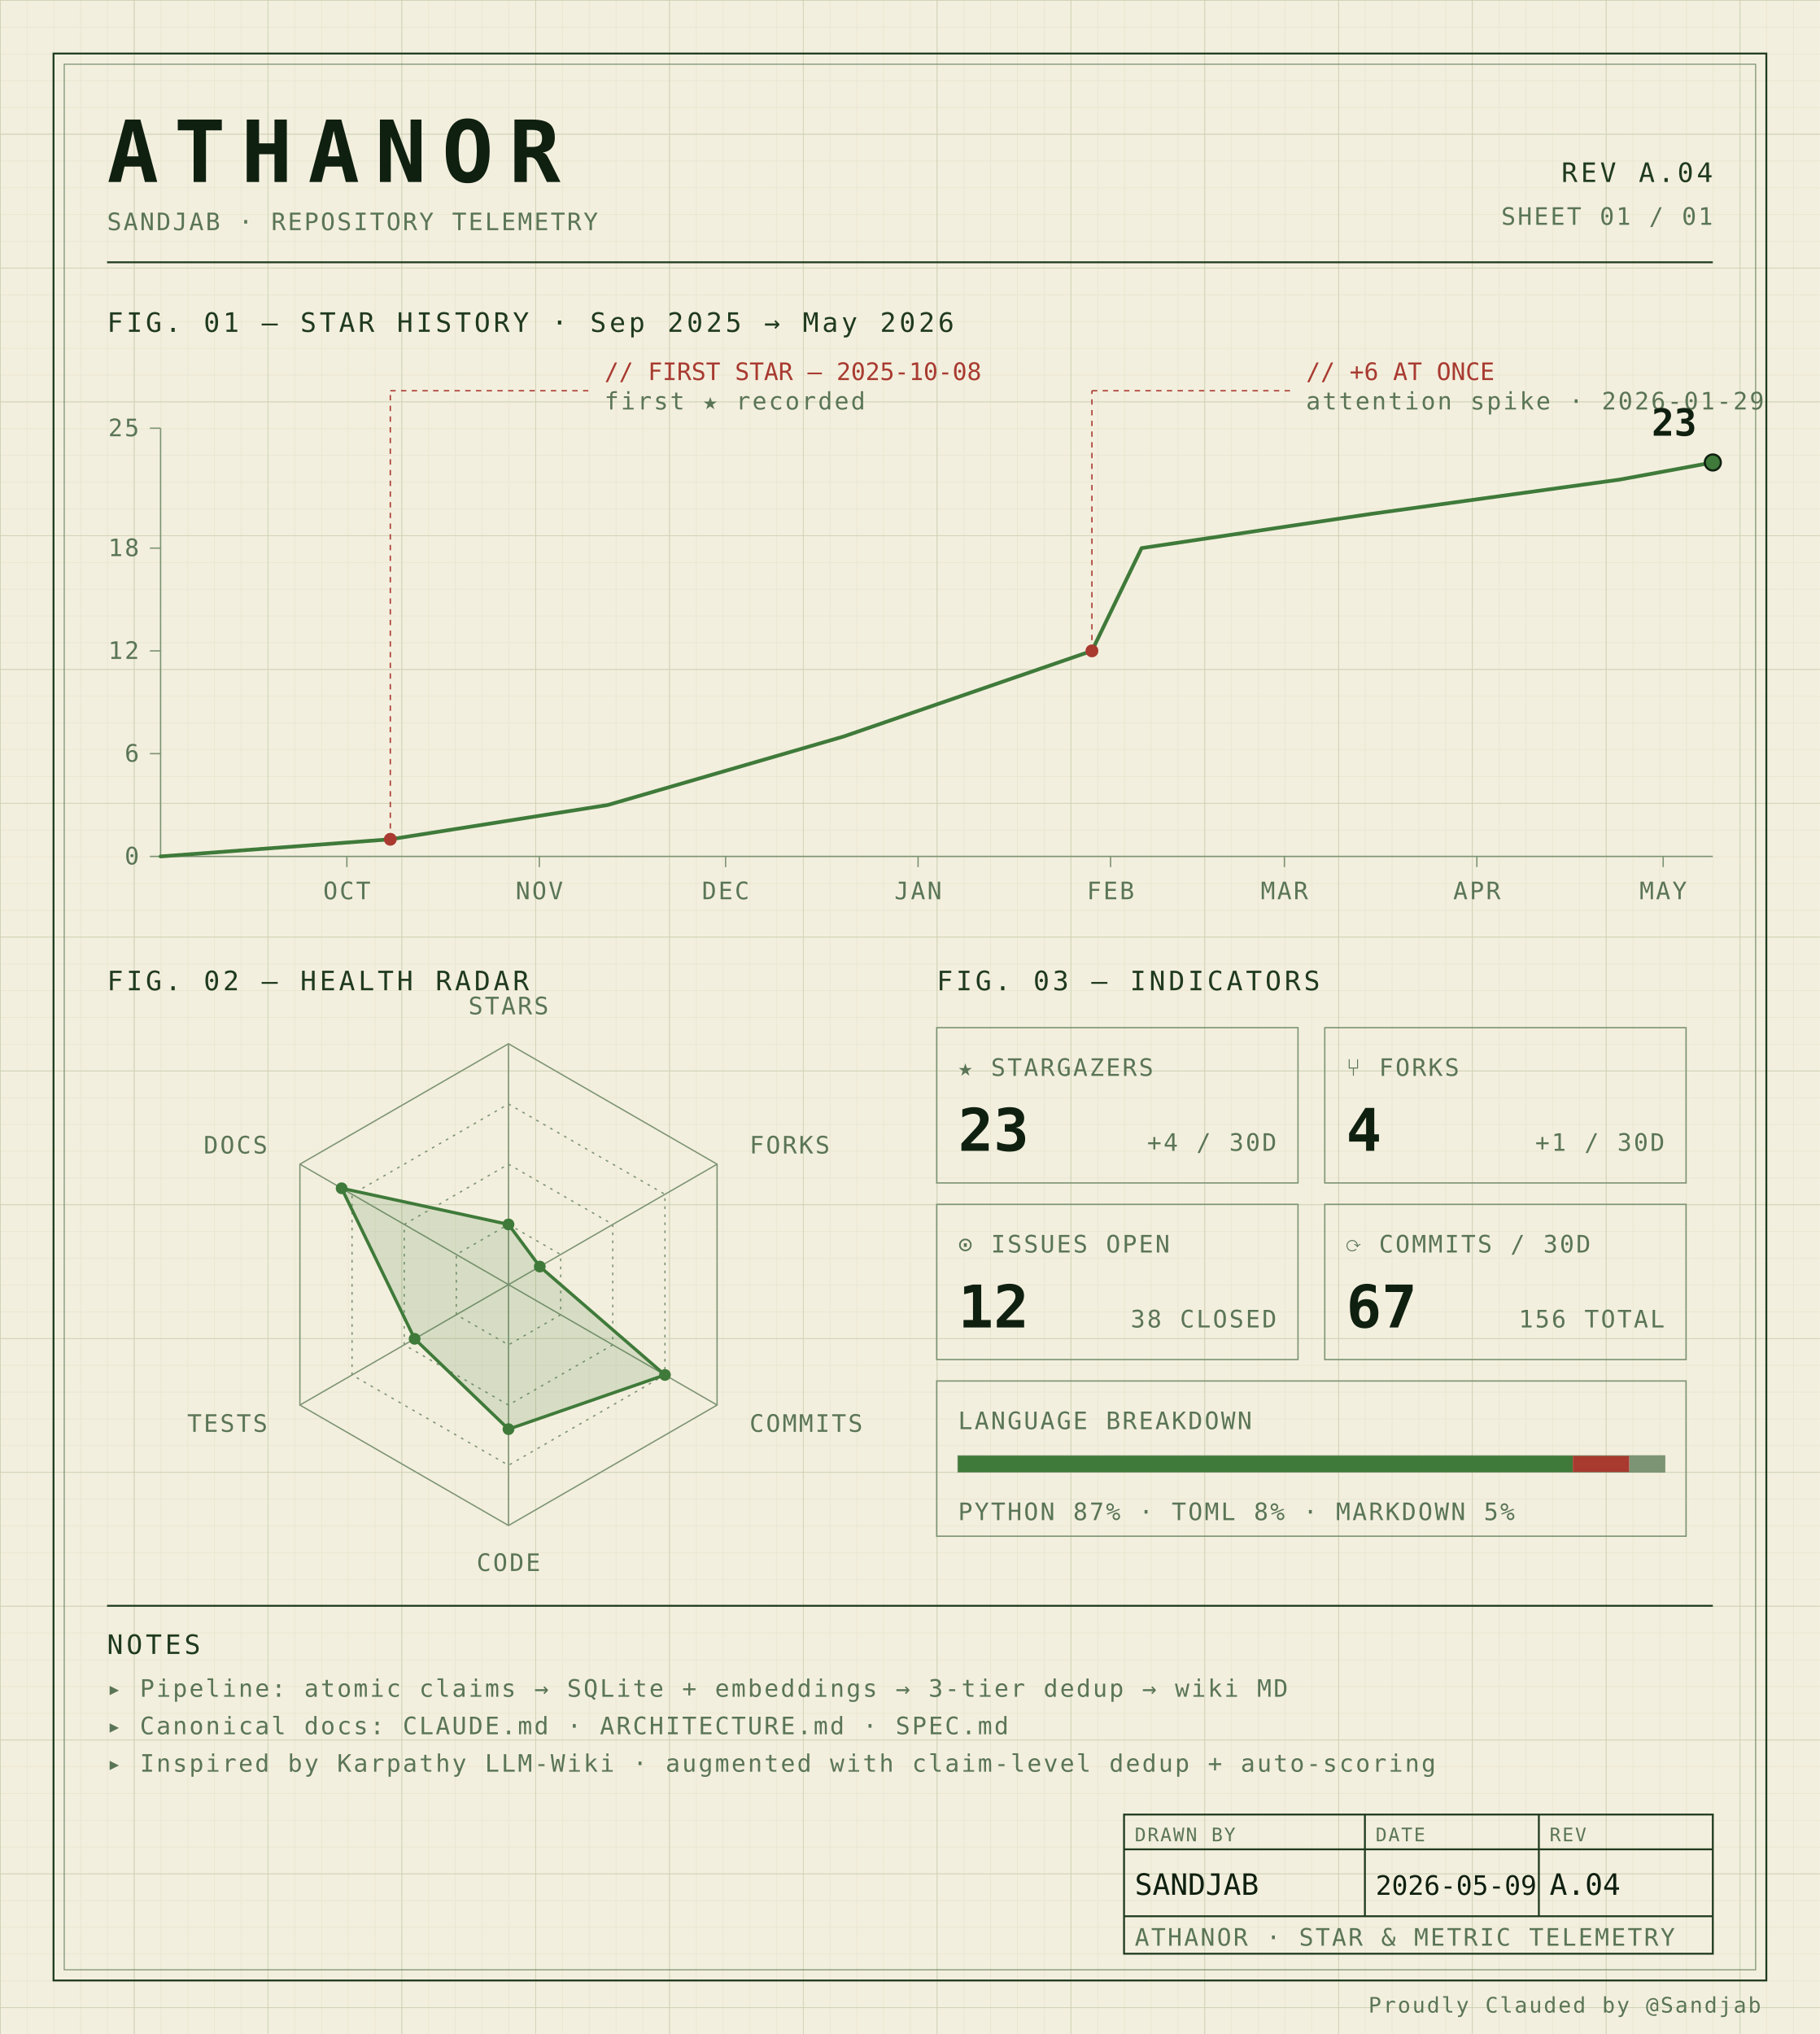
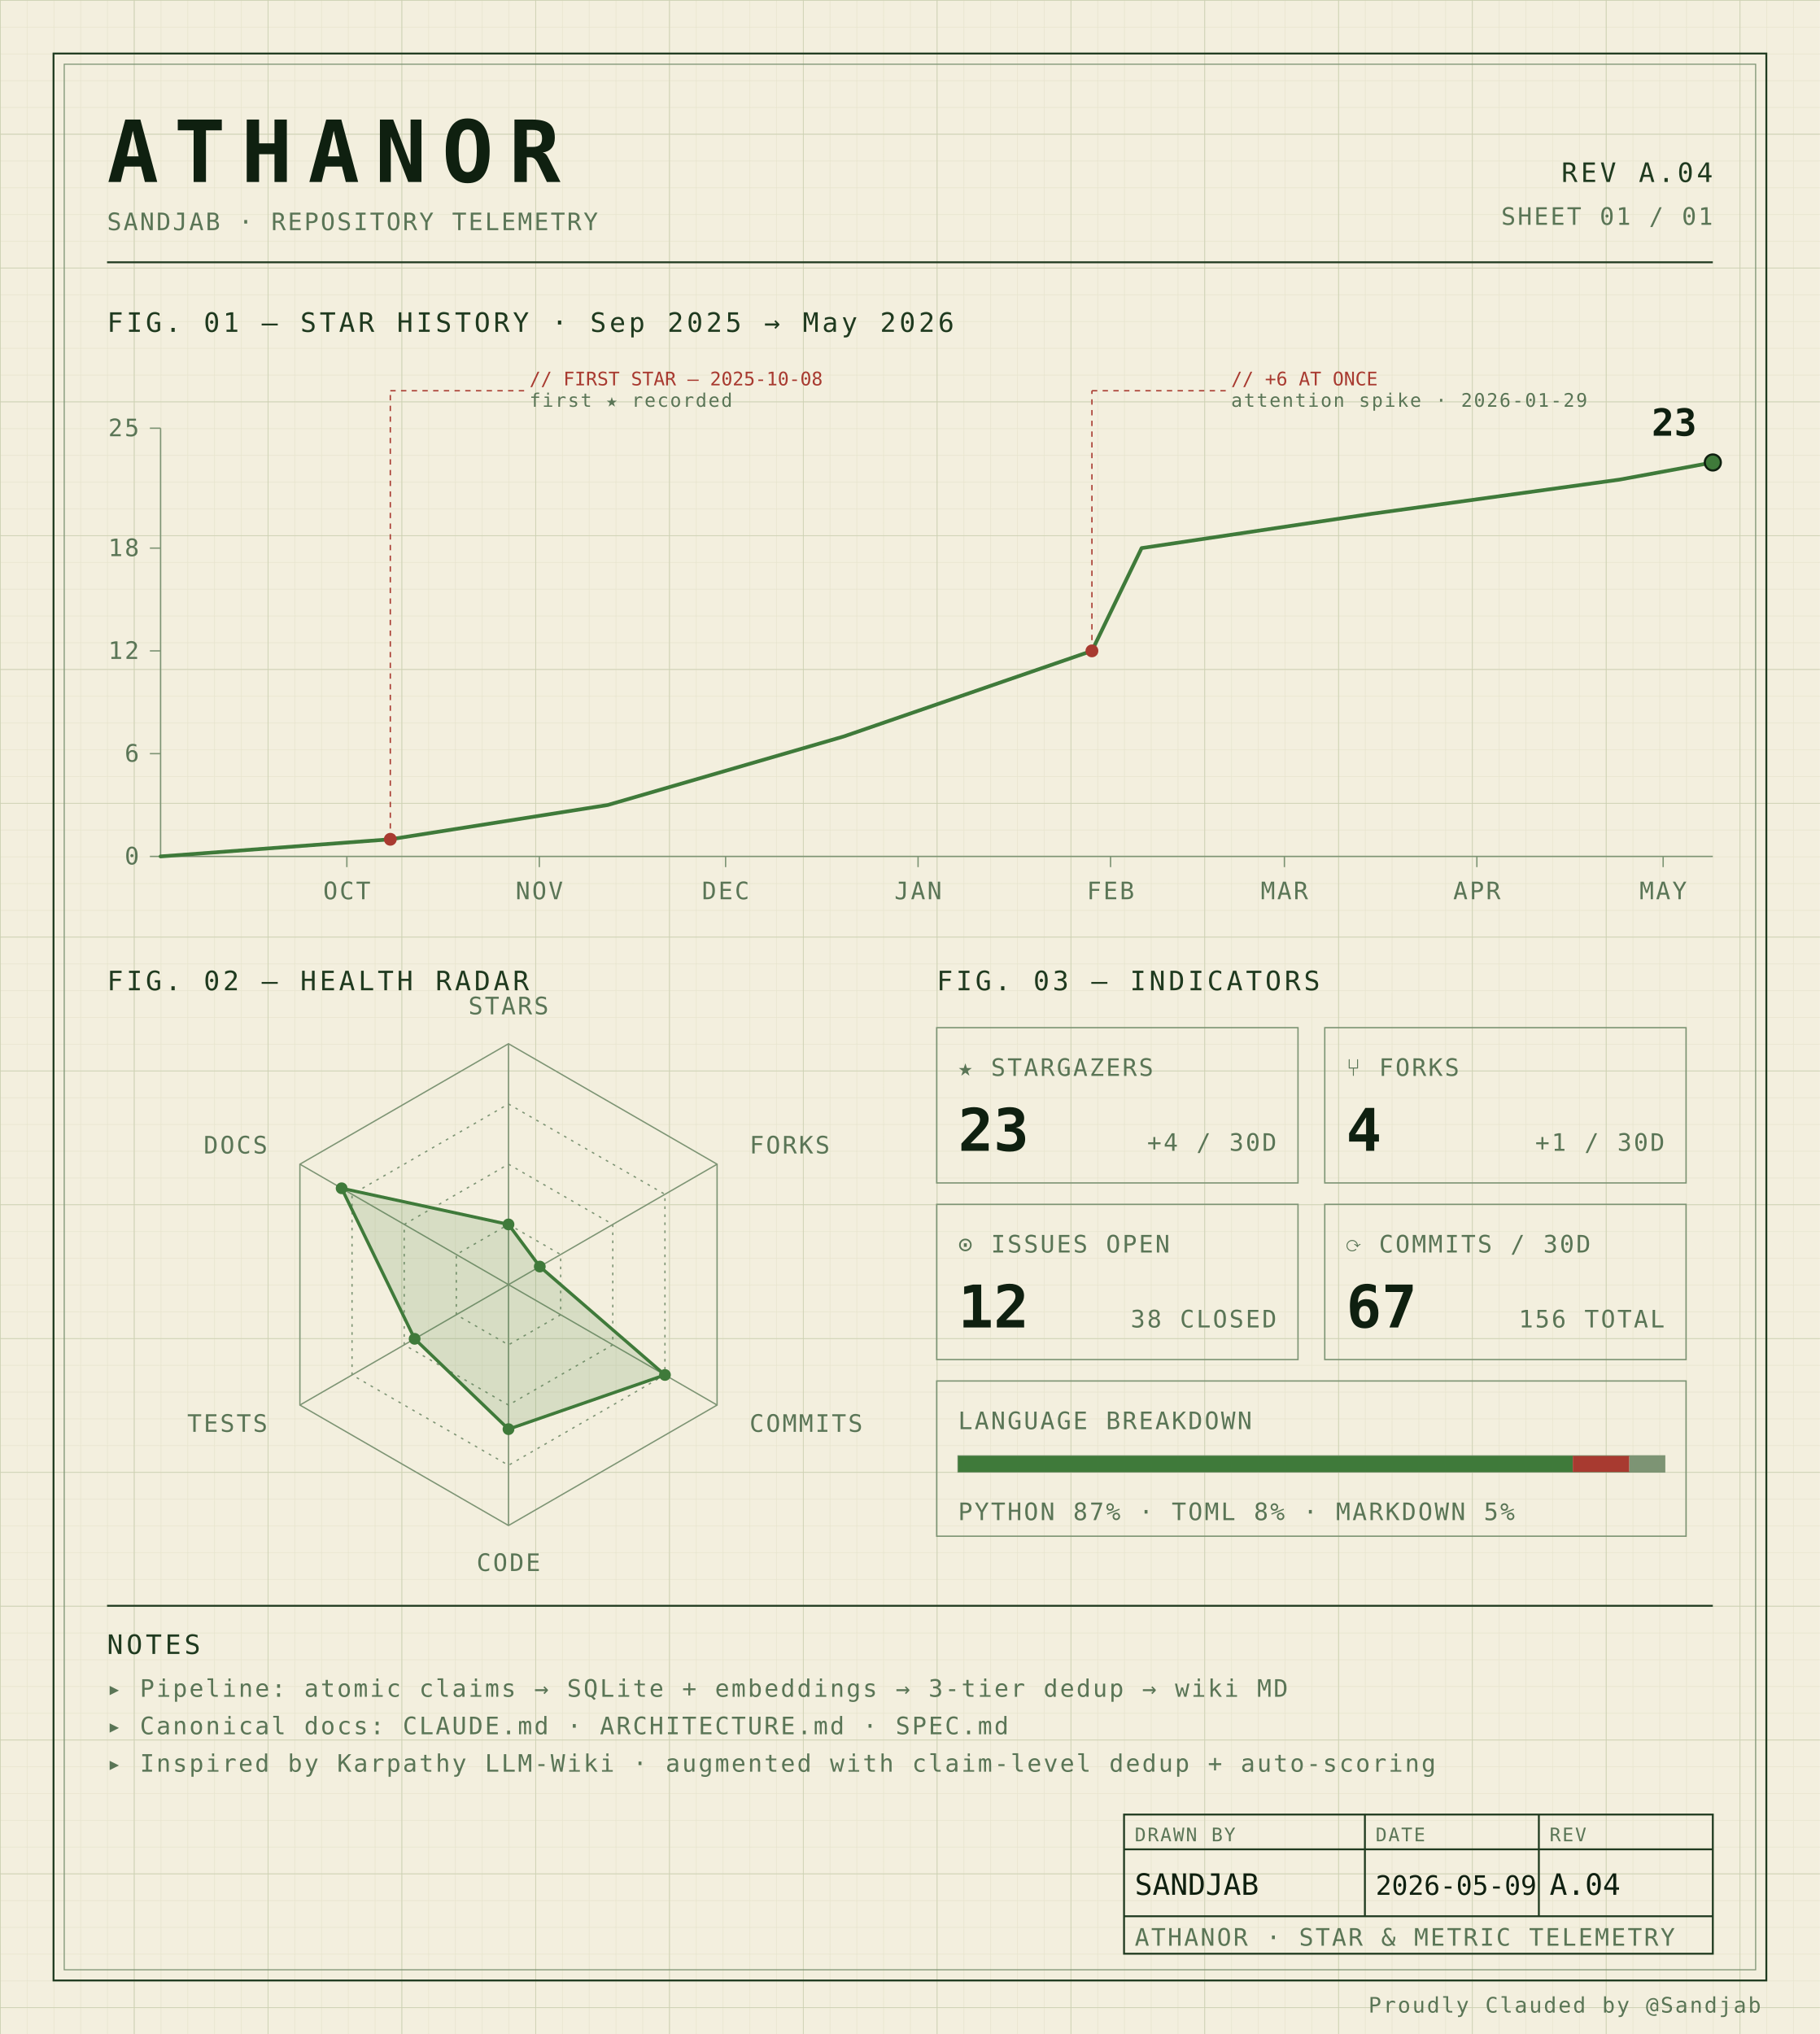
<svg xmlns="http://www.w3.org/2000/svg" width="100%" viewBox="0 0 680 760" role="img">
  <defs>
    <pattern id="grid-fine" width="10" height="10" patternUnits="userSpaceOnUse">
      <path d="M10 0H0V10" fill="none" stroke="#e6e3cc" stroke-width="0.4" />
    </pattern>
    <pattern id="grid-major" width="50" height="50" patternUnits="userSpaceOnUse">
      <path d="M50 0H0V50" fill="none" stroke="#cbd0b1" stroke-width="0.5" />
    </pattern>
  </defs>
  <rect x="0" y="0" width="680" height="760" fill="#f3efde" />
  <rect x="0" y="0" width="680" height="760" fill="url(#grid-fine)" />
  <rect x="0" y="0" width="680" height="760" fill="url(#grid-major)" />
  <rect x="20" y="20" width="640" height="720" fill="none" stroke="#1f3a1f" stroke-width="0.7" />
  <rect x="24" y="24" width="632" height="712" fill="none" stroke="#7d9474" stroke-width="0.4" />
  <text x="40" y="68" font-family="ui-monospace, 'SF Mono', 'JetBrains Mono', 'Cascadia Code', Consolas, monospace" font-size="32" font-weight="700" fill="#0f2010" text-anchor="start" letter-spacing="0.18em">ATHANOR</text>
  <text x="40" y="86" font-family="ui-monospace, 'SF Mono', 'JetBrains Mono', 'Cascadia Code', Consolas, monospace" font-size="9" font-weight="400" fill="#5a7556" text-anchor="start" letter-spacing="0.08em">SANDJAB · REPOSITORY TELEMETRY</text>
  <text x="640" y="68" font-family="ui-monospace, 'SF Mono', 'JetBrains Mono', 'Cascadia Code', Consolas, monospace" font-size="10" font-weight="400" fill="#1f3a1f" text-anchor="end" letter-spacing="0.12em">REV A.04</text>
  <text x="640" y="84" font-family="ui-monospace, 'SF Mono', 'JetBrains Mono', 'Cascadia Code', Consolas, monospace" font-size="9" font-weight="400" fill="#5a7556" text-anchor="end" letter-spacing="0.08em">SHEET 01 / 01</text>
  <line x1="40" y1="98" x2="640" y2="98" stroke="#1f3a1f" stroke-width="0.7" />
  <text x="40" y="124" font-family="ui-monospace, 'SF Mono', 'JetBrains Mono', 'Cascadia Code', Consolas, monospace" font-size="10" font-weight="400" fill="#1f3a1f" text-anchor="start" letter-spacing="0.12em">FIG. 01 — STAR HISTORY · Sep 2025 → May 2026</text>
  <line x1="60" y1="160" x2="60" y2="320" stroke="#7d9474" stroke-width="0.5" />
  <line x1="60" y1="320" x2="640" y2="320" stroke="#7d9474" stroke-width="0.5" />
  <line x1="56" y1="320.0" x2="60" y2="320.0" stroke="#7d9474" stroke-width="0.5" />
  <text x="52" y="323.0" font-family="ui-monospace, 'SF Mono', 'JetBrains Mono', 'Cascadia Code', Consolas, monospace" font-size="9" font-weight="400" fill="#5a7556" text-anchor="end" letter-spacing="0.08em">0</text>
  <line x1="56" y1="281.6" x2="60" y2="281.6" stroke="#7d9474" stroke-width="0.5" />
  <text x="52" y="284.6" font-family="ui-monospace, 'SF Mono', 'JetBrains Mono', 'Cascadia Code', Consolas, monospace" font-size="9" font-weight="400" fill="#5a7556" text-anchor="end" letter-spacing="0.08em">6</text>
  <line x1="56" y1="243.2" x2="60" y2="243.2" stroke="#7d9474" stroke-width="0.5" />
  <text x="52" y="246.2" font-family="ui-monospace, 'SF Mono', 'JetBrains Mono', 'Cascadia Code', Consolas, monospace" font-size="9" font-weight="400" fill="#5a7556" text-anchor="end" letter-spacing="0.08em">12</text>
  <line x1="56" y1="204.8" x2="60" y2="204.8" stroke="#7d9474" stroke-width="0.5" />
  <text x="52" y="207.8" font-family="ui-monospace, 'SF Mono', 'JetBrains Mono', 'Cascadia Code', Consolas, monospace" font-size="9" font-weight="400" fill="#5a7556" text-anchor="end" letter-spacing="0.08em">18</text>
  <line x1="56" y1="160.0" x2="60" y2="160.0" stroke="#7d9474" stroke-width="0.5" />
  <text x="52" y="163.0" font-family="ui-monospace, 'SF Mono', 'JetBrains Mono', 'Cascadia Code', Consolas, monospace" font-size="9" font-weight="400" fill="#5a7556" text-anchor="end" letter-spacing="0.08em">25</text>
  <line x1="129.6" y1="320" x2="129.6" y2="324" stroke="#7d9474" stroke-width="0.5" />
  <text x="129.6" y="336" font-family="ui-monospace, 'SF Mono', 'JetBrains Mono', 'Cascadia Code', Consolas, monospace" font-size="9" font-weight="400" fill="#5a7556" text-anchor="middle" letter-spacing="0.08em">OCT</text>
  <line x1="201.52" y1="320" x2="201.52" y2="324" stroke="#7d9474" stroke-width="0.5" />
  <text x="201.52" y="336" font-family="ui-monospace, 'SF Mono', 'JetBrains Mono', 'Cascadia Code', Consolas, monospace" font-size="9" font-weight="400" fill="#5a7556" text-anchor="middle" letter-spacing="0.08em">NOV</text>
  <line x1="271.12" y1="320" x2="271.12" y2="324" stroke="#7d9474" stroke-width="0.5" />
  <text x="271.12" y="336" font-family="ui-monospace, 'SF Mono', 'JetBrains Mono', 'Cascadia Code', Consolas, monospace" font-size="9" font-weight="400" fill="#5a7556" text-anchor="middle" letter-spacing="0.08em">DEC</text>
  <line x1="343.04" y1="320" x2="343.04" y2="324" stroke="#7d9474" stroke-width="0.5" />
  <text x="343.04" y="336" font-family="ui-monospace, 'SF Mono', 'JetBrains Mono', 'Cascadia Code', Consolas, monospace" font-size="9" font-weight="400" fill="#5a7556" text-anchor="middle" letter-spacing="0.08em">JAN</text>
  <line x1="414.96" y1="320" x2="414.96" y2="324" stroke="#7d9474" stroke-width="0.5" />
  <text x="414.96" y="336" font-family="ui-monospace, 'SF Mono', 'JetBrains Mono', 'Cascadia Code', Consolas, monospace" font-size="9" font-weight="400" fill="#5a7556" text-anchor="middle" letter-spacing="0.08em">FEB</text>
  <line x1="479.92" y1="320" x2="479.92" y2="324" stroke="#7d9474" stroke-width="0.5" />
  <text x="479.92" y="336" font-family="ui-monospace, 'SF Mono', 'JetBrains Mono', 'Cascadia Code', Consolas, monospace" font-size="9" font-weight="400" fill="#5a7556" text-anchor="middle" letter-spacing="0.08em">MAR</text>
  <line x1="551.84" y1="320" x2="551.84" y2="324" stroke="#7d9474" stroke-width="0.5" />
  <text x="551.84" y="336" font-family="ui-monospace, 'SF Mono', 'JetBrains Mono', 'Cascadia Code', Consolas, monospace" font-size="9" font-weight="400" fill="#5a7556" text-anchor="middle" letter-spacing="0.08em">APR</text>
  <line x1="621.44" y1="320" x2="621.44" y2="324" stroke="#7d9474" stroke-width="0.5" />
  <text x="621.44" y="336" font-family="ui-monospace, 'SF Mono', 'JetBrains Mono', 'Cascadia Code', Consolas, monospace" font-size="9" font-weight="400" fill="#5a7556" text-anchor="middle" letter-spacing="0.08em">MAY</text>
  <path d="M 60.00,320.00 L 145.84,313.60 227.04,300.80 315.20,275.20 408.00,243.20 426.56,204.80 512.40,192.00 605.20,179.20 640.00,172.80" fill="none" stroke="#3f7a3a" stroke-width="1.4" stroke-linejoin="round" stroke-linecap="round" />
  <circle cx="145.84" cy="313.6" r="2.4" fill="#a83a30" />
  <line x1="145.84" y1="313.6" x2="145.84" y2="146" stroke="#a83a30" stroke-width="0.5" stroke-dasharray="2,2" fill="none" />
-   <line x1="145.84" y1="146" x2="221.84" y2="146" stroke="#a83a30" stroke-width="0.5" stroke-dasharray="2,2" fill="none" />
-   <text x="225.84" y="142" font-family="ui-monospace, 'SF Mono', 'JetBrains Mono', 'Cascadia Code', Consolas, monospace" font-size="9" font-weight="400" fill="#a83a30" text-anchor="start" letter-spacing="normal">// FIRST STAR — 2025-10-08</text>
-   <text x="225.84" y="153" font-family="ui-monospace, 'SF Mono', 'JetBrains Mono', 'Cascadia Code', Consolas, monospace" font-size="9" font-weight="400" fill="#5a7556" text-anchor="start" letter-spacing="0.08em">first ★ recorded</text>
+   <line x1="145.84" y1="146" x2="195.84" y2="146" stroke="#a83a30" stroke-width="0.5" stroke-dasharray="2,2" fill="none" />
+   <text x="197.84" y="144" font-family="ui-monospace, 'SF Mono', 'JetBrains Mono', 'Cascadia Code', Consolas, monospace" font-size="7" font-weight="400" fill="#a83a30" text-anchor="start" letter-spacing="normal">// FIRST STAR — 2025-10-08</text>
+   <text x="197.84" y="152" font-family="ui-monospace, 'SF Mono', 'JetBrains Mono', 'Cascadia Code', Consolas, monospace" font-size="7" font-weight="400" fill="#5a7556" text-anchor="start" letter-spacing="0.08em">first ★ recorded</text>
  <circle cx="408.0" cy="243.2" r="2.4" fill="#a83a30" />
  <line x1="408.0" y1="243.2" x2="408.0" y2="146" stroke="#a83a30" stroke-width="0.5" stroke-dasharray="2,2" fill="none" />
-   <line x1="408.0" y1="146" x2="484.0" y2="146" stroke="#a83a30" stroke-width="0.5" stroke-dasharray="2,2" fill="none" />
-   <text x="488.0" y="142" font-family="ui-monospace, 'SF Mono', 'JetBrains Mono', 'Cascadia Code', Consolas, monospace" font-size="9" font-weight="400" fill="#a83a30" text-anchor="start" letter-spacing="normal">// +6 AT ONCE</text>
-   <text x="488.0" y="153" font-family="ui-monospace, 'SF Mono', 'JetBrains Mono', 'Cascadia Code', Consolas, monospace" font-size="9" font-weight="400" fill="#5a7556" text-anchor="start" letter-spacing="0.08em">attention spike · 2026-01-29</text>
+   <line x1="408.0" y1="146" x2="458.0" y2="146" stroke="#a83a30" stroke-width="0.5" stroke-dasharray="2,2" fill="none" />
+   <text x="460.0" y="144" font-family="ui-monospace, 'SF Mono', 'JetBrains Mono', 'Cascadia Code', Consolas, monospace" font-size="7" font-weight="400" fill="#a83a30" text-anchor="start" letter-spacing="normal">// +6 AT ONCE</text>
+   <text x="460.0" y="152" font-family="ui-monospace, 'SF Mono', 'JetBrains Mono', 'Cascadia Code', Consolas, monospace" font-size="7" font-weight="400" fill="#5a7556" text-anchor="start" letter-spacing="0.08em">attention spike · 2026-01-29</text>
  <circle cx="640.0" cy="172.8" r="3" fill="#3f7a3a" stroke="#0f2010" stroke-width="0.8" />
  <text x="634.0" y="162.8" font-family="ui-monospace, 'SF Mono', 'JetBrains Mono', 'Cascadia Code', Consolas, monospace" font-size="14" font-weight="700" fill="#0f2010" text-anchor="end" letter-spacing="normal">23</text>
  <text x="40" y="370" font-family="ui-monospace, 'SF Mono', 'JetBrains Mono', 'Cascadia Code', Consolas, monospace" font-size="10" font-weight="400" fill="#1f3a1f" text-anchor="start" letter-spacing="0.12em">FIG. 02 — HEALTH RADAR</text>
  <g transform="translate(190 480)">
    <polygon points="0.00,-90.00 77.94,-45.00 77.94,45.00 0.00,90.00 -77.94,45.00 -77.94,-45.00" fill="none" stroke="#7d9474" stroke-width="0.5" />
    <polygon points="0.00,-67.50 58.46,-33.75 58.46,33.75 0.00,67.50 -58.46,33.75 -58.46,-33.75" fill="none" stroke="#7d9474" stroke-width="0.5" stroke-dasharray="1,2" />
    <polygon points="0.00,-45.00 38.97,-22.50 38.97,22.50 0.00,45.00 -38.97,22.50 -38.97,-22.50" fill="none" stroke="#7d9474" stroke-width="0.5" stroke-dasharray="1,2" />
    <polygon points="0.00,-22.50 19.49,-11.25 19.49,11.25 0.00,22.50 -19.49,11.25 -19.49,-11.25" fill="none" stroke="#7d9474" stroke-width="0.5" stroke-dasharray="1,2" />
    <line x1="0" y1="0" x2="0.00" y2="-90.00" stroke="#7d9474" stroke-width="0.5" />
    <line x1="0" y1="0" x2="77.94" y2="-45.00" stroke="#7d9474" stroke-width="0.5" />
    <line x1="0" y1="0" x2="77.94" y2="45.00" stroke="#7d9474" stroke-width="0.5" />
    <line x1="0" y1="0" x2="0.00" y2="90.00" stroke="#7d9474" stroke-width="0.5" />
    <line x1="0" y1="0" x2="-77.94" y2="45.00" stroke="#7d9474" stroke-width="0.5" />
    <line x1="0" y1="0" x2="-77.94" y2="-45.00" stroke="#7d9474" stroke-width="0.5" />
    <polygon points="0.00,-22.50 11.69,-6.75 58.46,33.75 0.00,54.00 -35.07,20.25 -62.35,-36.00" fill="#3f7a3a" fill-opacity="0.16" stroke="#3f7a3a" stroke-width="1.2" />
    <circle cx="0.00" cy="-22.50" r="2.2" fill="#3f7a3a" />
    <circle cx="11.69" cy="-6.75" r="2.2" fill="#3f7a3a" />
    <circle cx="58.46" cy="33.75" r="2.2" fill="#3f7a3a" />
    <circle cx="0.00" cy="54.00" r="2.2" fill="#3f7a3a" />
    <circle cx="-35.07" cy="20.25" r="2.2" fill="#3f7a3a" />
    <circle cx="-62.35" cy="-36.00" r="2.2" fill="#3f7a3a" />
    <text x="6.3681633555662356e-15" y="-101" font-family="ui-monospace, 'SF Mono', 'JetBrains Mono', 'Cascadia Code', Consolas, monospace" font-size="9" font-weight="400" fill="#5a7556" text-anchor="middle" letter-spacing="0.08em">STARS</text>
    <text x="90.067" y="-49" font-family="ui-monospace, 'SF Mono', 'JetBrains Mono', 'Cascadia Code', Consolas, monospace" font-size="9" font-weight="400" fill="#5a7556" text-anchor="start" letter-spacing="0.08em">FORKS</text>
    <text x="90.067" y="55" font-family="ui-monospace, 'SF Mono', 'JetBrains Mono', 'Cascadia Code', Consolas, monospace" font-size="9" font-weight="400" fill="#5a7556" text-anchor="start" letter-spacing="0.08em">COMMITS</text>
    <text x="6.3681633555662356e-15" y="107" font-family="ui-monospace, 'SF Mono', 'JetBrains Mono', 'Cascadia Code', Consolas, monospace" font-size="9" font-weight="400" fill="#5a7556" text-anchor="middle" letter-spacing="0.08em">CODE</text>
    <text x="-90.067" y="55" font-family="ui-monospace, 'SF Mono', 'JetBrains Mono', 'Cascadia Code', Consolas, monospace" font-size="9" font-weight="400" fill="#5a7556" text-anchor="end" letter-spacing="0.08em">TESTS</text>
    <text x="-90.067" y="-49" font-family="ui-monospace, 'SF Mono', 'JetBrains Mono', 'Cascadia Code', Consolas, monospace" font-size="9" font-weight="400" fill="#5a7556" text-anchor="end" letter-spacing="0.08em">DOCS</text>
  </g>
  <text x="350" y="370" font-family="ui-monospace, 'SF Mono', 'JetBrains Mono', 'Cascadia Code', Consolas, monospace" font-size="10" font-weight="400" fill="#1f3a1f" text-anchor="start" letter-spacing="0.12em">FIG. 03 — INDICATORS</text>
  <rect x="350" y="384" width="135" height="58" fill="none" stroke="#7d9474" stroke-width="0.5" />
  <text x="358" y="402" font-family="ui-monospace, 'SF Mono', 'JetBrains Mono', 'Cascadia Code', Consolas, monospace" font-size="9" font-weight="400" fill="#5a7556" text-anchor="start" letter-spacing="0.08em">★ STARGAZERS</text>
  <text x="358" y="430" font-family="ui-monospace, 'SF Mono', 'JetBrains Mono', 'Cascadia Code', Consolas, monospace" font-size="22" font-weight="700" fill="#0f2010" text-anchor="start" letter-spacing="normal">23</text>
  <text x="477" y="430" font-family="ui-monospace, 'SF Mono', 'JetBrains Mono', 'Cascadia Code', Consolas, monospace" font-size="9" font-weight="400" fill="#5a7556" text-anchor="end" letter-spacing="0.08em">+4 / 30D</text>
  <rect x="495" y="384" width="135" height="58" fill="none" stroke="#7d9474" stroke-width="0.5" />
  <text x="503" y="402" font-family="ui-monospace, 'SF Mono', 'JetBrains Mono', 'Cascadia Code', Consolas, monospace" font-size="9" font-weight="400" fill="#5a7556" text-anchor="start" letter-spacing="0.08em">⑂ FORKS</text>
  <text x="503" y="430" font-family="ui-monospace, 'SF Mono', 'JetBrains Mono', 'Cascadia Code', Consolas, monospace" font-size="22" font-weight="700" fill="#0f2010" text-anchor="start" letter-spacing="normal">4</text>
  <text x="622" y="430" font-family="ui-monospace, 'SF Mono', 'JetBrains Mono', 'Cascadia Code', Consolas, monospace" font-size="9" font-weight="400" fill="#5a7556" text-anchor="end" letter-spacing="0.08em">+1 / 30D</text>
  <rect x="350" y="450" width="135" height="58" fill="none" stroke="#7d9474" stroke-width="0.5" />
  <text x="358" y="468" font-family="ui-monospace, 'SF Mono', 'JetBrains Mono', 'Cascadia Code', Consolas, monospace" font-size="9" font-weight="400" fill="#5a7556" text-anchor="start" letter-spacing="0.08em">⊙ ISSUES OPEN</text>
  <text x="358" y="496" font-family="ui-monospace, 'SF Mono', 'JetBrains Mono', 'Cascadia Code', Consolas, monospace" font-size="22" font-weight="700" fill="#0f2010" text-anchor="start" letter-spacing="normal">12</text>
  <text x="477" y="496" font-family="ui-monospace, 'SF Mono', 'JetBrains Mono', 'Cascadia Code', Consolas, monospace" font-size="9" font-weight="400" fill="#5a7556" text-anchor="end" letter-spacing="0.08em">38 CLOSED</text>
  <rect x="495" y="450" width="135" height="58" fill="none" stroke="#7d9474" stroke-width="0.5" />
  <text x="503" y="468" font-family="ui-monospace, 'SF Mono', 'JetBrains Mono', 'Cascadia Code', Consolas, monospace" font-size="9" font-weight="400" fill="#5a7556" text-anchor="start" letter-spacing="0.08em">⟳ COMMITS / 30D</text>
  <text x="503" y="496" font-family="ui-monospace, 'SF Mono', 'JetBrains Mono', 'Cascadia Code', Consolas, monospace" font-size="22" font-weight="700" fill="#0f2010" text-anchor="start" letter-spacing="normal">67</text>
  <text x="622" y="496" font-family="ui-monospace, 'SF Mono', 'JetBrains Mono', 'Cascadia Code', Consolas, monospace" font-size="9" font-weight="400" fill="#5a7556" text-anchor="end" letter-spacing="0.08em">156 TOTAL</text>
  <rect x="350" y="516" width="280" height="58" fill="none" stroke="#7d9474" stroke-width="0.5" />
  <text x="358" y="534" font-family="ui-monospace, 'SF Mono', 'JetBrains Mono', 'Cascadia Code', Consolas, monospace" font-size="9" font-weight="400" fill="#5a7556" text-anchor="start" letter-spacing="0.08em">LANGUAGE BREAKDOWN</text>
  <rect x="358" y="544" width="264" height="6" fill="none" stroke="#7d9474" stroke-width="0.5" />
  <rect x="358" y="544" width="229.68" height="6" fill="#3f7a3a" />
  <rect x="587.68" y="544" width="21.12" height="6" fill="#a83a30" />
  <rect x="608.8" y="544" width="13.20" height="6" fill="#7d9474" />
  <text x="358" y="568" font-family="ui-monospace, 'SF Mono', 'JetBrains Mono', 'Cascadia Code', Consolas, monospace" font-size="9" font-weight="400" fill="#5a7556" text-anchor="start" letter-spacing="0.08em">PYTHON 87% · TOML 8% · MARKDOWN 5%</text>
  <line x1="40" y1="600" x2="640" y2="600" stroke="#1f3a1f" stroke-width="0.7" />
  <text x="40" y="618" font-family="ui-monospace, 'SF Mono', 'JetBrains Mono', 'Cascadia Code', Consolas, monospace" font-size="10" font-weight="400" fill="#1f3a1f" text-anchor="start" letter-spacing="0.12em">NOTES</text>
  <text x="40" y="634" font-family="ui-monospace, 'SF Mono', 'JetBrains Mono', 'Cascadia Code', Consolas, monospace" font-size="9" font-weight="400" fill="#5a7556" text-anchor="start" letter-spacing="0.08em">▸ Pipeline: atomic claims → SQLite + embeddings → 3-tier dedup → wiki MD</text>
  <text x="40" y="648" font-family="ui-monospace, 'SF Mono', 'JetBrains Mono', 'Cascadia Code', Consolas, monospace" font-size="9" font-weight="400" fill="#5a7556" text-anchor="start" letter-spacing="0.08em">▸ Canonical docs: CLAUDE.md · ARCHITECTURE.md · SPEC.md</text>
  <text x="40" y="662" font-family="ui-monospace, 'SF Mono', 'JetBrains Mono', 'Cascadia Code', Consolas, monospace" font-size="9" font-weight="400" fill="#5a7556" text-anchor="start" letter-spacing="0.08em">▸ Inspired by Karpathy LLM-Wiki · augmented with claim-level dedup + auto-scoring</text>
  <rect x="420" y="678" width="220" height="52" fill="none" stroke="#1f3a1f" stroke-width="0.7" />
  <line x1="420" y1="691" x2="640" y2="691" stroke="#1f3a1f" stroke-width="0.7" />
  <line x1="420" y1="716" x2="640" y2="716" stroke="#1f3a1f" stroke-width="0.7" />
  <line x1="510" y1="678" x2="510" y2="716" stroke="#1f3a1f" stroke-width="0.7" />
  <line x1="575" y1="678" x2="575" y2="716" stroke="#1f3a1f" stroke-width="0.7" />
  <text x="424" y="688" font-family="ui-monospace, 'SF Mono', 'JetBrains Mono', 'Cascadia Code', Consolas, monospace" font-size="7" font-weight="400" fill="#5a7556" text-anchor="start" letter-spacing="0.08em">DRAWN BY</text>
  <text x="514" y="688" font-family="ui-monospace, 'SF Mono', 'JetBrains Mono', 'Cascadia Code', Consolas, monospace" font-size="7" font-weight="400" fill="#5a7556" text-anchor="start" letter-spacing="0.08em">DATE</text>
  <text x="579" y="688" font-family="ui-monospace, 'SF Mono', 'JetBrains Mono', 'Cascadia Code', Consolas, monospace" font-size="7" font-weight="400" fill="#5a7556" text-anchor="start" letter-spacing="0.08em">REV</text>
  <text x="424" y="708" font-family="ui-monospace, 'SF Mono', 'JetBrains Mono', 'Cascadia Code', Consolas, monospace" font-size="11" font-weight="400" fill="#0f2010" text-anchor="start" letter-spacing="normal">SANDJAB</text>
  <text x="514" y="708" font-family="ui-monospace, 'SF Mono', 'JetBrains Mono', 'Cascadia Code', Consolas, monospace" font-size="10" font-weight="400" fill="#0f2010" text-anchor="start" letter-spacing="normal">2026-05-09</text>
  <text x="579" y="708" font-family="ui-monospace, 'SF Mono', 'JetBrains Mono', 'Cascadia Code', Consolas, monospace" font-size="11" font-weight="400" fill="#0f2010" text-anchor="start" letter-spacing="normal">A.04</text>
  <text x="424" y="727" font-family="ui-monospace, 'SF Mono', 'JetBrains Mono', 'Cascadia Code', Consolas, monospace" font-size="9" font-weight="400" fill="#5a7556" text-anchor="start" letter-spacing="0.08em">ATHANOR · STAR &amp; METRIC TELEMETRY</text>
  <text x="658" y="752" font-family="ui-monospace, 'SF Mono', 'JetBrains Mono', 'Cascadia Code', Consolas, monospace" font-size="8" font-weight="400" fill="#5a7556" text-anchor="end" letter-spacing="0.08em">Proudly Clauded by @Sandjab</text>
</svg>
